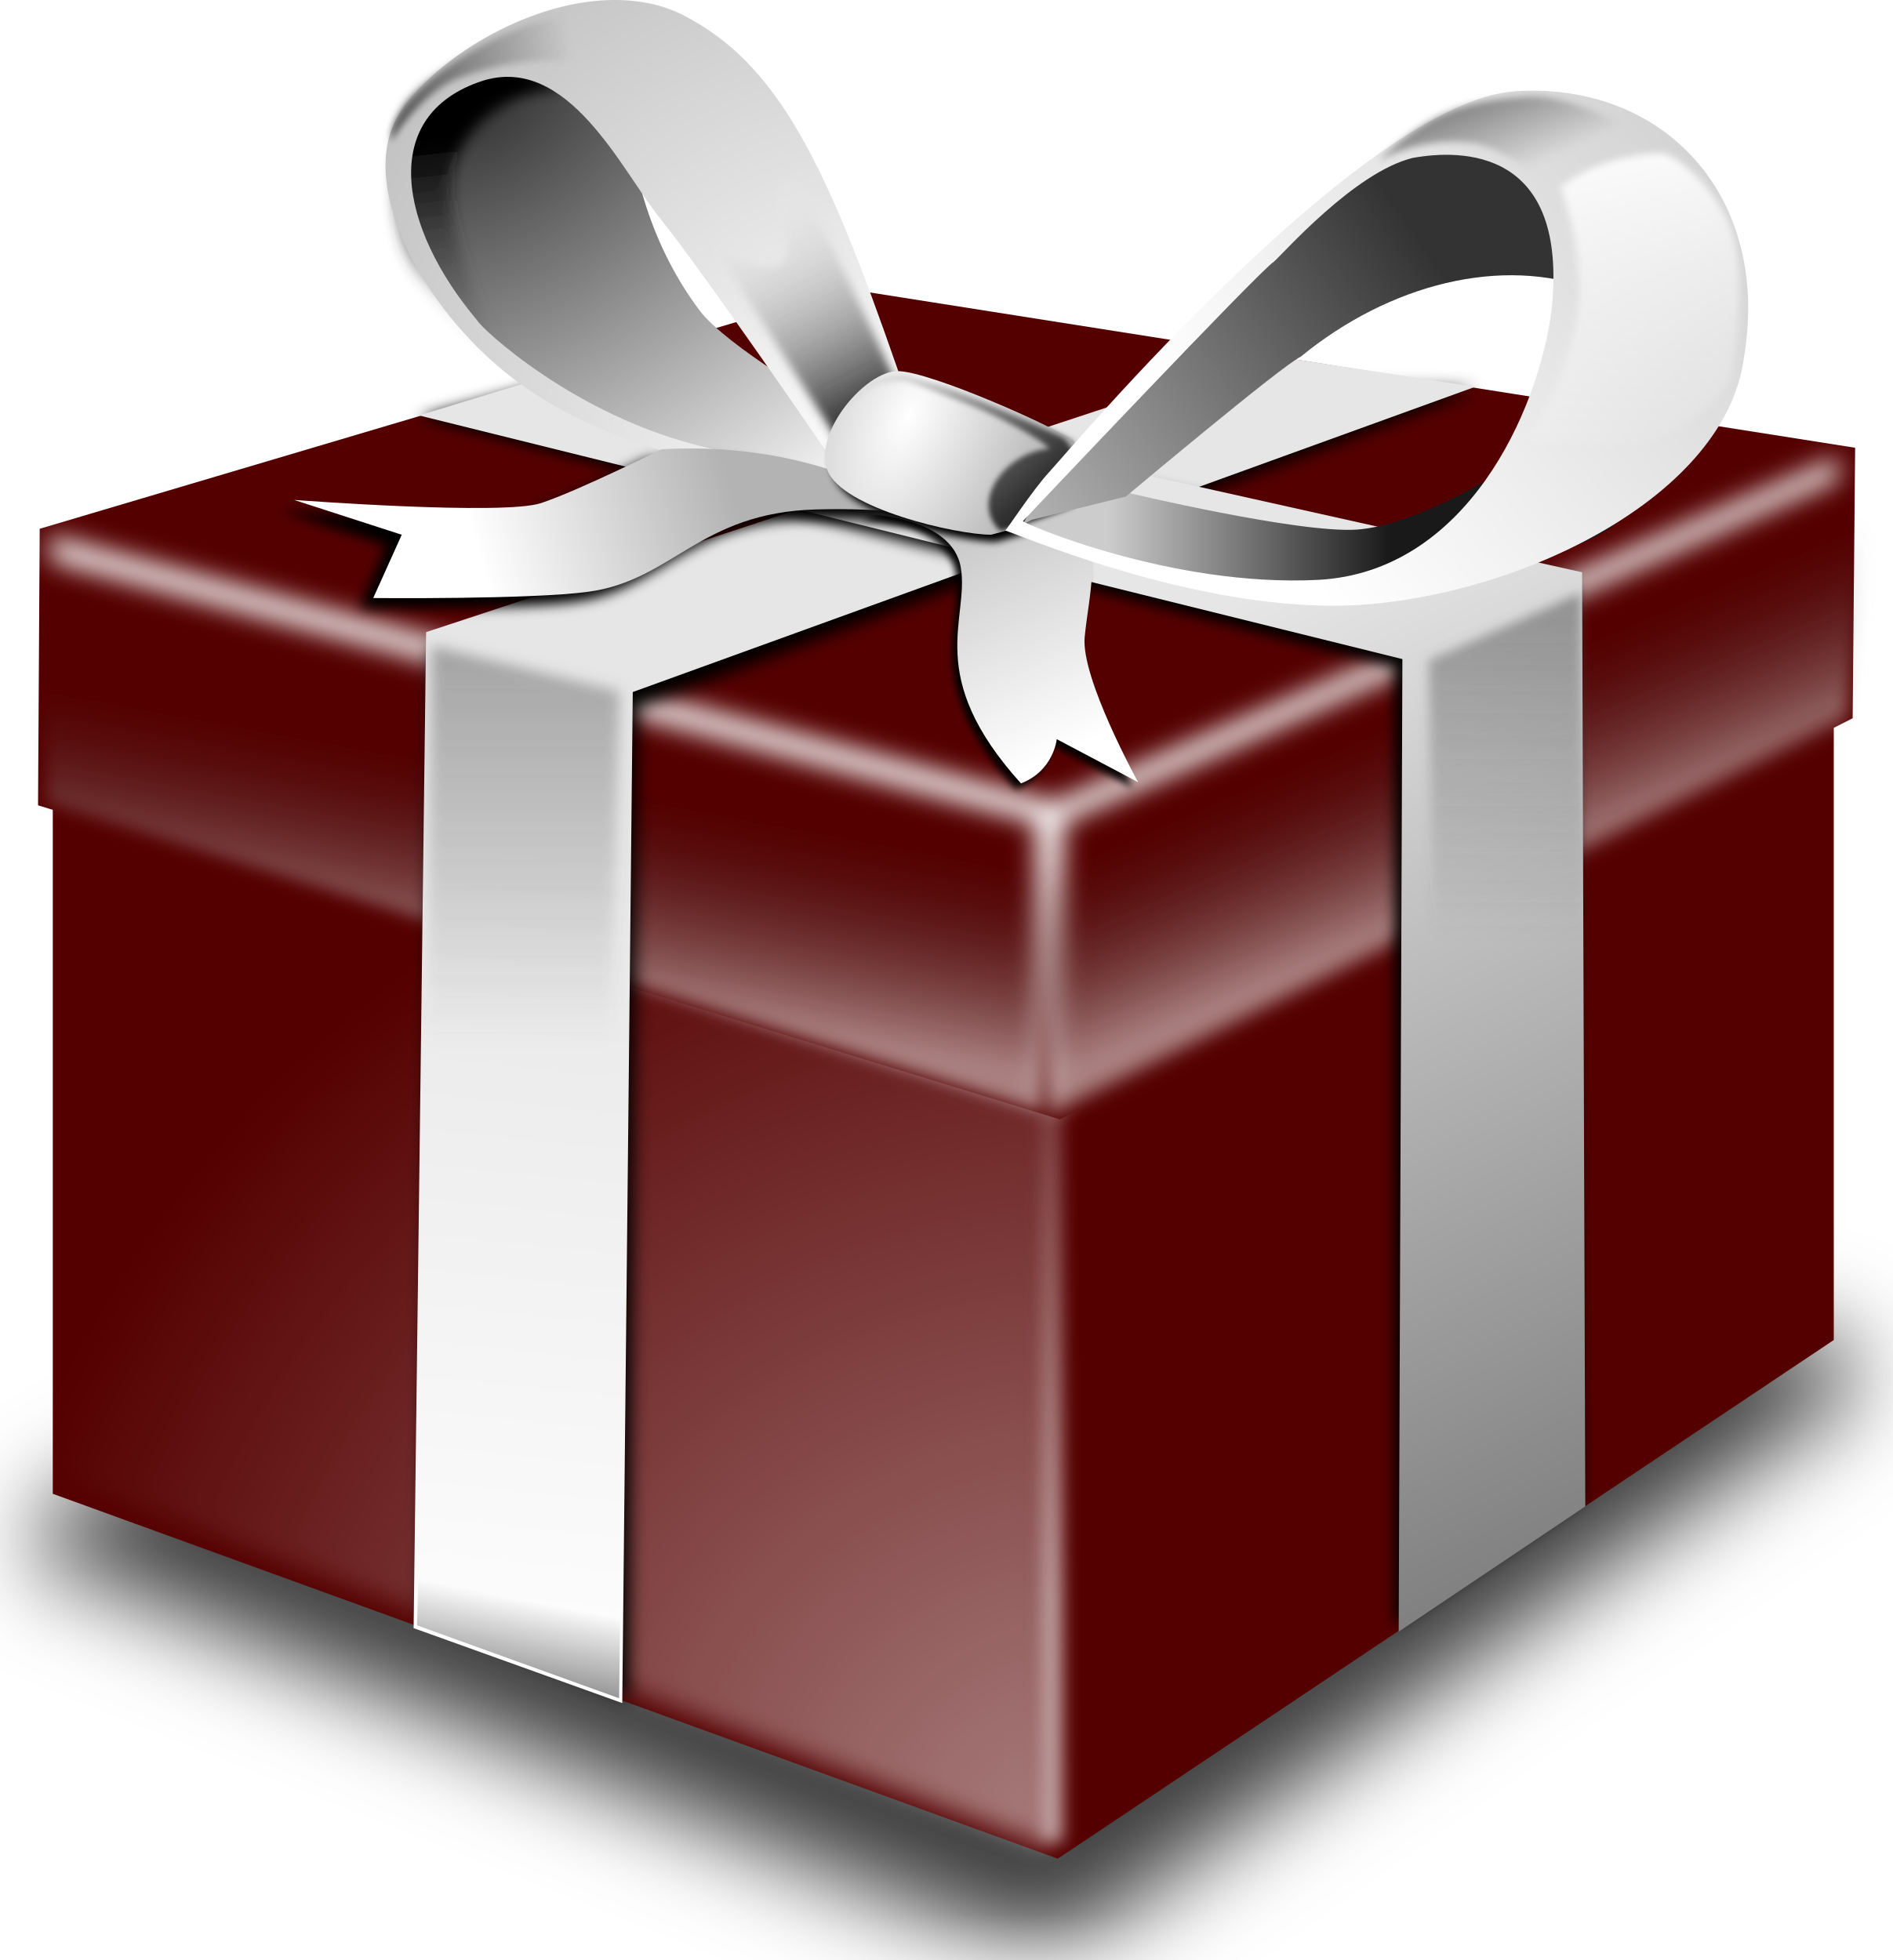
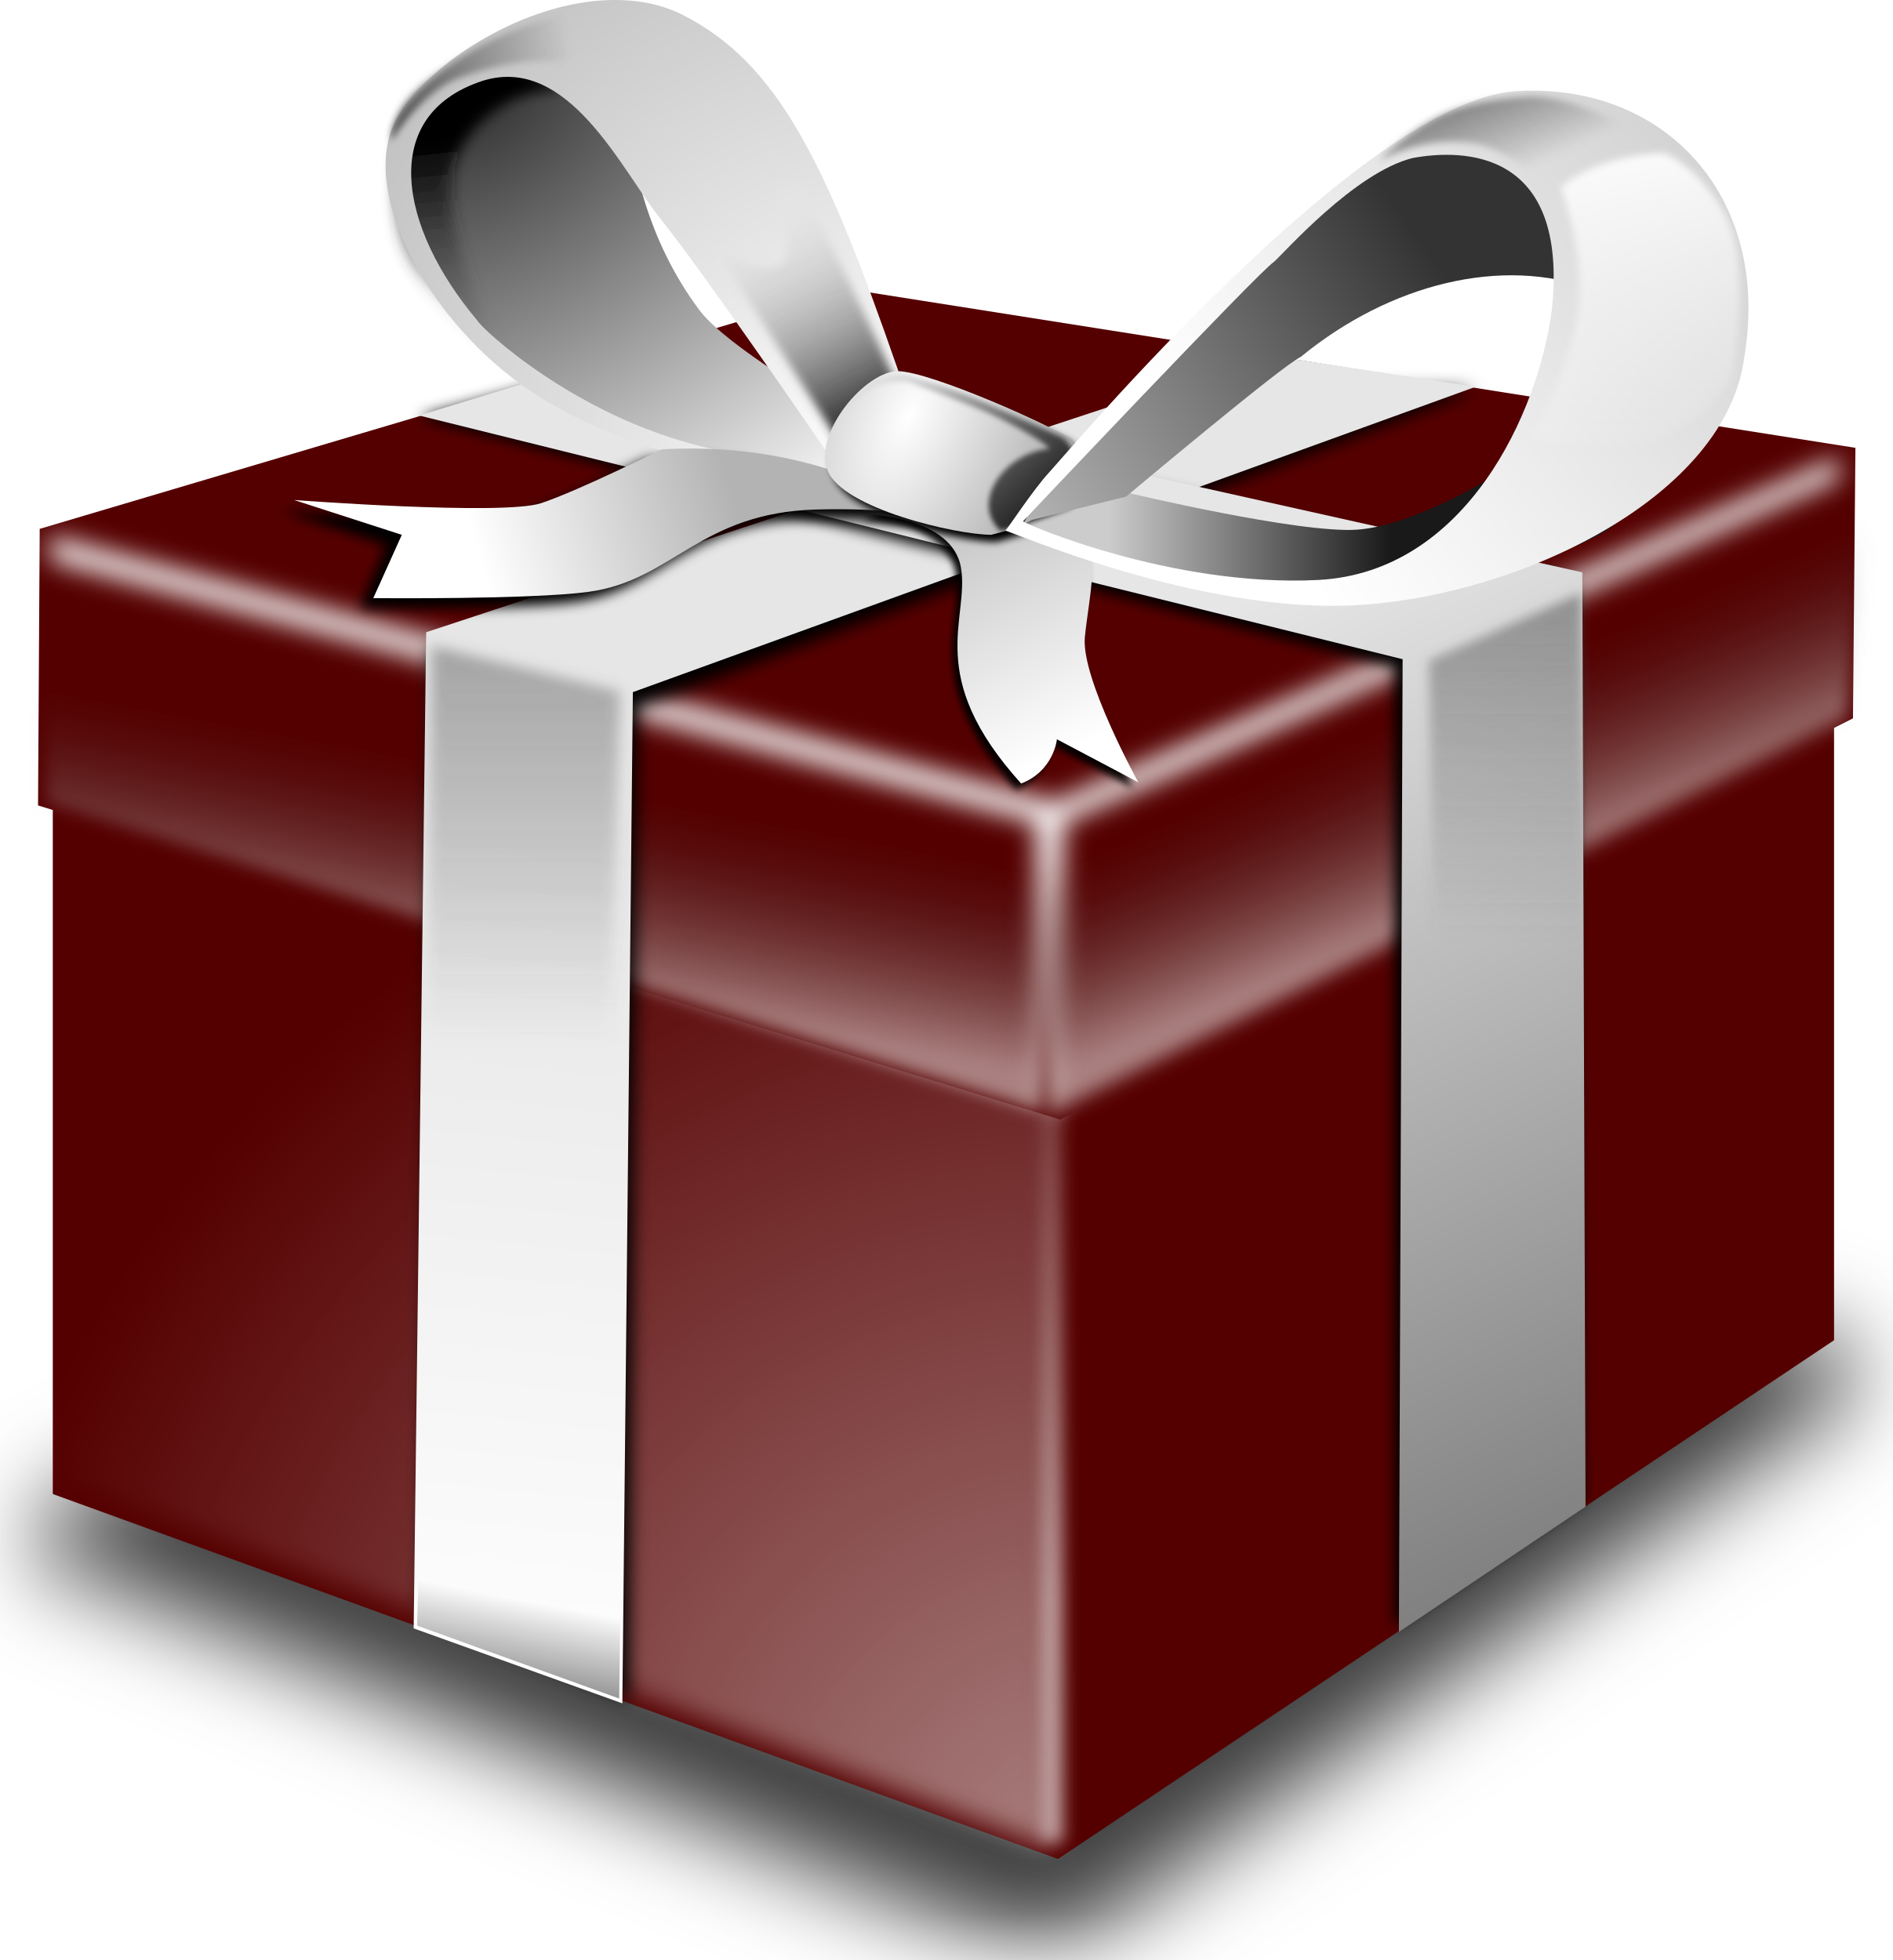
- <svg xmlns="http://www.w3.org/2000/svg" xmlns:xlink="http://www.w3.org/1999/xlink" id="svg5520" viewBox="0 0 668.13 692.11" version="1.0">
+ <svg xmlns="http://www.w3.org/2000/svg" xmlns:xlink="http://www.w3.org/1999/xlink" id="svg5520" viewBox="0 0 668 692" version="1.0">
  <defs id="defs5522">
    <filter id="filter5389">
      <feGaussianBlur id="feGaussianBlur5391" stdDeviation="0.08" />
    </filter>
    <filter id="filter5115">
      <feGaussianBlur id="feGaussianBlur5117" stdDeviation="0.07" />
    </filter>
    <linearGradient id="linearGradient5119">
      <stop id="stop5121" offset="0" />
      <stop id="stop5123" stop-opacity="0" offset="1" />
    </linearGradient>
    <filter id="filter5073">
      <feGaussianBlur id="feGaussianBlur5075" stdDeviation="0.053" />
    </filter>
    <filter id="filter4943">
      <feGaussianBlur id="feGaussianBlur4945" stdDeviation="0.105" />
    </filter>
    <filter id="filter4875">
      <feGaussianBlur id="feGaussianBlur4877" stdDeviation="0.084" />
    </filter>
    <filter id="filter5203">
      <feGaussianBlur id="feGaussianBlur5205" stdDeviation="0.149" />
    </filter>
    <filter id="filter4358" y="-.1" width="1.048" x="-.024" height="1.201">
      <feGaussianBlur id="feGaussianBlur4360" stdDeviation="0.14" />
    </filter>
    <filter id="filter4332">
      <feGaussianBlur id="feGaussianBlur4334" stdDeviation="0.08" />
    </filter>
    <filter id="filter4009">
      <feGaussianBlur id="feGaussianBlur4011" stdDeviation="0.151" />
    </filter>
    <linearGradient id="linearGradient3969">
      <stop id="stop3971" stop-color="#4d4d4d" offset="0" />
      <stop id="stop3973" stop-color="#4d4d4d" stop-opacity="0" offset="1" />
    </linearGradient>
    <filter id="filter3954">
      <feGaussianBlur id="feGaussianBlur3956" stdDeviation="0.146" />
    </filter>
    <filter id="filter3936">
      <feGaussianBlur id="feGaussianBlur3938" stdDeviation="0.191" />
    </filter>
    <filter id="filter3840">
      <feGaussianBlur id="feGaussianBlur3842" stdDeviation="0.291" />
    </filter>
    <filter id="filter4286">
      <feGaussianBlur id="feGaussianBlur4288" stdDeviation="0.18" />
    </filter>
    <linearGradient id="linearGradient4224">
      <stop id="stop4226" stop-color="#fff" offset="0" />
      <stop id="stop4228" stop-color="#4d4d4d" stop-opacity="0" offset="1" />
    </linearGradient>
    <filter id="filter3888" y="-.024" width="2.454" x="-.727" height="1.049">
      <feGaussianBlur id="feGaussianBlur3890" stdDeviation="0.157" />
    </filter>
    <linearGradient id="linearGradient3892">
      <stop id="stop3894" stop-color="#fff" offset="0" />
      <stop id="stop3896" stop-color="#fff" stop-opacity="0" offset="1" />
    </linearGradient>
    <filter id="filter4049">
      <feGaussianBlur id="feGaussianBlur4051" stdDeviation="0.287" />
    </filter>
    <filter id="filter4715" y="-.133" width="1.119" x="-.06" height="1.266">
      <feGaussianBlur id="feGaussianBlur4717" stdDeviation="2.386" />
    </filter>
    <radialGradient id="radialGradient2650" gradientUnits="userSpaceOnUse" cy="238.35" cx="985.76" gradientTransform="matrix(1.1641 -1.9754 2.046 1.2058 -614.23 1863.9)" r="11.035">
      <stop id="stop4027" stop-color="#fff" offset="0" />
      <stop id="stop4029" stop-color="#fff" stop-opacity="0" offset="1" />
    </radialGradient>
    <linearGradient id="linearGradient2652" x1="1002.9" xlink:href="#linearGradient3892" gradientUnits="userSpaceOnUse" x2="1002.9" y1="233.49" y2="218.97" />
    <linearGradient id="linearGradient2654" x1="991.58" xlink:href="#linearGradient4224" gradientUnits="userSpaceOnUse" y1="219.12" gradientTransform="translate(16.514 -35.636)" x2="992.39" y2="214.7" />
    <linearGradient id="linearGradient2656" x1="1002.8" xlink:href="#linearGradient3892" gradientUnits="userSpaceOnUse" y1="215.93" gradientTransform="translate(16.514 -35.636)" x2="1003.1" y2="223.38" />
    <linearGradient id="linearGradient2660" x1="991.58" xlink:href="#linearGradient4224" gradientUnits="userSpaceOnUse" y1="219.12" gradientTransform="translate(30.258 -36.49)" x2="992.39" y2="214.7" />
    <linearGradient id="linearGradient2666" x1="991.1" xlink:href="#linearGradient3969" gradientUnits="userSpaceOnUse" y1="208.36" gradientTransform="translate(16.514 -35.636)" x2="991.1" y2="220.49" />
    <linearGradient id="linearGradient2670" x1="991.1" xlink:href="#linearGradient3969" gradientUnits="userSpaceOnUse" y1="208.36" gradientTransform="translate(22.384 -.58596)" x2="991.1" y2="220.49" />
    <linearGradient id="linearGradient2672" x1="999.14" gradientUnits="userSpaceOnUse" y1="206.81" gradientTransform="translate(17.482 -35.69)" x2="1003" y2="213.36">
      <stop id="stop4364" stop-color="#b3b3b3" offset="0" />
      <stop id="stop4366" stop-color="#fff" offset="1" />
    </linearGradient>
    <linearGradient id="linearGradient2674" y2="164.62" gradientUnits="userSpaceOnUse" y1="170.13" x2="1006.1" x1="1006.7">
      <stop id="stop5135" stop-color="#7f7f7f" stop-opacity="0" offset="0" />
      <stop id="stop5137" offset="1" />
    </linearGradient>
    <linearGradient id="linearGradient2680" y2="165.69" gradientUnits="userSpaceOnUse" y1="170.63" x2="1013" x1="1015.5">
      <stop id="stop4893" stop-color="#333" offset="0" />
      <stop id="stop4895" stop-color="#fff" stop-opacity="0" offset="1" />
    </linearGradient>
    <linearGradient id="linearGradient2686" y2="169.45" gradientUnits="userSpaceOnUse" y1="174.22" x2="1015.7" x1="1019.5">
      <stop id="stop4951" offset="0" />
      <stop id="stop4953" stop-opacity="0" offset="1" />
    </linearGradient>
    <linearGradient id="linearGradient2688" y2="174.3" gradientUnits="userSpaceOnUse" y1="166.91" x2="1017.1" x1="1027.7">
      <stop id="stop4817" stop-color="#333" offset="0" />
      <stop id="stop4819" stop-color="#ccc" offset="1" />
    </linearGradient>
    <linearGradient id="linearGradient2690" y2="174.4" gradientUnits="userSpaceOnUse" y1="164.83" x2="1025.1" x1="1036.5">
      <stop id="stop4809" stop-color="#ccc" offset="0" />
      <stop id="stop4811" stop-color="#fff" offset="1" />
    </linearGradient>
    <linearGradient id="linearGradient2692" x1="1004.5" xlink:href="#linearGradient5119" gradientUnits="userSpaceOnUse" x2="1008.6" y1="162.97" y2="162.04" />
    <linearGradient id="linearGradient2694" x1="1006.5" xlink:href="#linearGradient5119" gradientUnits="userSpaceOnUse" y1="161.72" gradientTransform="translate(22.425 .7176)" x2="1008.2" y2="163.86" />
    <linearGradient id="linearGradient2696" y2="171.9" gradientUnits="userSpaceOnUse" y1="164.11" x2="1032.4" x1="1031.8">
      <stop id="stop5295" stop-color="#fff" offset="0" />
      <stop id="stop5297" stop-color="#fff" stop-opacity="0" offset="1" />
    </linearGradient>
    <linearGradient id="linearGradient2706" x1="1020.7" gradientUnits="userSpaceOnUse" y1="173.07" gradientTransform="matrix(15.815 0 0 15.815 -15731 -2436.6)" x2="1027" y2="173.07">
      <stop id="stop5399" stop-color="#ccc" offset="0" />
      <stop id="stop5401" stop-color="#191919" offset="1" />
    </linearGradient>
    <radialGradient id="radialGradient2709" gradientUnits="userSpaceOnUse" cy="205.93" cx="999.93" gradientTransform="matrix(55.986 25.92 -51.367 110.96 -45063 -48503)" r="2.865">
      <stop id="stop4803" stop-color="#fff" offset="0" />
      <stop id="stop4805" offset="1" />
    </radialGradient>
    <linearGradient id="linearGradient2714" x1="1012.3" gradientUnits="userSpaceOnUse" y1="172.48" gradientTransform="matrix(15.815 0 0 15.815 -15731 -2436.6)" x2="1006.7" y2="174.09">
      <stop id="stop2957" stop-color="#b3b3b3" offset="0" />
      <stop id="stop2959" stop-color="#fff" offset="1" />
    </linearGradient>
    <radialGradient id="radialGradient2717" gradientUnits="userSpaceOnUse" cy="209.14" cx="990.44" gradientTransform="matrix(-28.792 -35.184 33.772 -27.637 21787 40907)" r="5.838">
      <stop id="stop4206" stop-color="#fff" offset="0" />
      <stop id="stop4208" stop-color="#b3b3b3" offset="1" />
    </radialGradient>
    <linearGradient id="linearGradient2726" x1="990.99" gradientUnits="userSpaceOnUse" y1="237.27" gradientTransform="matrix(15.815 0 0 15.815 -15470 -3000.2)" x2="991.81" y2="232.99">
      <stop id="stop4017" offset="0" />
      <stop id="stop4019" stop-opacity="0" offset="1" />
    </linearGradient>
    <radialGradient id="radialGradient2730" gradientUnits="userSpaceOnUse" cy="164.89" cx="1006.3" gradientTransform="matrix(15.657 27.812 -42.83 24.111 -8504.3 -31809)" r="5.473">
      <stop id="stop4825" stop-color="#333" offset="0" />
      <stop id="stop4827" stop-color="#efefef" offset="1" />
    </radialGradient>
    <linearGradient id="linearGradient2733" x1="1007.9" gradientUnits="userSpaceOnUse" y1="210.21" gradientTransform="matrix(15.815 0 0 15.815 -15470 -3000.2)" x2="1020" y2="235.48">
      <stop id="stop4306" stop-color="#e6e6e6" offset="0" />
      <stop id="stop4308" stop-color="#666" offset="1" />
    </linearGradient>
    <linearGradient id="linearGradient2738" x1="994.01" gradientUnits="userSpaceOnUse" y1="235.88" gradientTransform="matrix(15.815 0 0 15.815 -15470 -3000.2)" x2="996.02" y2="216.38">
      <stop id="stop3960" stop-color="#fff" offset="0" />
      <stop id="stop3962" stop-color="#e6e6e6" offset="1" />
    </linearGradient>
  </defs>
  <g id="layer1" transform="translate(-20.219 -117.73)">
    <path id="path4665" opacity=".756" d="m1281.8 669.91l53.2 20.64 42.7-29.39-53.2-13.65-42.7 22.4z" fill-rule="evenodd" transform="matrix(6.968 0 0 7.1641 -8911.7 -4137.4)" filter="url(#filter4715)" />
    <path id="path3105" fill-rule="evenodd" fill="#500" d="m38.852 368.18v277.03l354.81 128.85 273.95-183.15v-263.18l-281.65 149.29-347.11-108.84z" />
    <path id="path3107" opacity=".525" d="m997.28 194.51l22.12 8.26v-17.07l-22.12-6.72v15.53z" fill-rule="evenodd" transform="matrix(15.815 0 0 15.815 -15731 -2436.6)" filter="url(#filter4049)" fill="url(#radialGradient2650)" />
    <rect id="rect3109" opacity=".522" transform="matrix(18.002 0 0 18.002 -17663 -3520.4)" height="15.805" filter="url(#filter3888)" width=".439" y="222.42" x="1002.7" fill="url(#linearGradient2652)" />
    <path id="path3111" fill="#500" d="m319.5 219.77l355.65 56.07-0.87 95.52-279.89 141.64-360.74-110.9 0.584-97.65 285.27-84.68z" />
    <path id="path3113" opacity=".5" d="m996.92 175.07l0.09 4.36 22.19 6.9 0.1-5.08-22.38-6.18z" fill-rule="evenodd" transform="matrix(15.815 0 0 15.815 -15731 -2436.6)" filter="url(#filter4286)" fill="url(#linearGradient2654)" />
    <path id="path3115" d="m997.08 173.49l22.42 5.94 17.5-7.69v0.46l-17.3 7.67-0.1 6.23h-0.5v-6.23l-21.99-5.85-0.03-0.53z" fill-rule="evenodd" transform="matrix(15.815 0 0 15.815 -15731 -2436.6)" filter="url(#filter3840)" fill="url(#linearGradient2656)" />
    <path id="path3117" filter="url(#filter3936)" fill-rule="evenodd" transform="matrix(15.815 0 0 15.815 -15731 -2436.6)" d="m1023.9 170.19l-18.3 5.78-0.2 21.61 4.6 1.87 0.2-22.15 18.7-7.08-5-0.03z" />
    <path id="path3119" fill-rule="evenodd" fill="url(#linearGradient2738)" d="m467.13 243.06l-296.48 97.89-4.41 351.7 73.66 26.47 3.71-357.02 297.45-107.8-73.93-11.24z" />
    <path id="path3121" opacity=".5" d="m1014.7 176.33l0.4 4.61 17.8 4.54 0.1-5.09-18.3-4.06z" fill-rule="evenodd" transform="matrix(-15.815 3.8478 0 15.815 16726 -6396.6)" filter="url(#filter4286)" fill="url(#linearGradient2660)" />
    <path id="path3123" filter="url(#filter3954)" fill-rule="evenodd" transform="matrix(15.815 0 0 15.815 -15731 -2436.6)" d="m1005.3 170.83l21.8 5.57v21.42l4.2-2.82-0.2-20.54-21.6-4.75-4.2 1.12z" />
    <path id="path3125" fill-rule="evenodd" fill="url(#linearGradient2733)" d="m168.16 264.43l347.16 86.04-1.31 343.43 65.88-44.22-1.13-329.87-342.1-76.34-68.5 20.96z" />
    <path id="path3127" fill-rule="evenodd" fill="url(#radialGradient2730)" d="m244.01 172.71s3.45 28.5 23.26 54.73c9.4 12.45 45.83 33.52 45.83 33.52l19.85 23.94s-20.53 6.85-30.79 5.48-61.17-16.14-80.32-27.09c-19.16-10.94-53.36-49.52-55.42-58.42-2.05-8.89-11.5-32.01-3.29-47.07 8.21-15.05 24.1-22.03 28.89-22.72 4.79-0.68 49.94 22.58 49.94 22.58l2.05 15.05z" />
    <path id="path3129" opacity=".591" d="m1005.6 175.93l4.2 1.02-0.3 11.59-4-3.55 0.1-9.06z" fill-rule="evenodd" transform="matrix(15.815 0 0 15.815 -15731 -2436.6)" filter="url(#filter4009)" fill="url(#linearGradient2666)" />
    <path id="path3131" fill-rule="evenodd" fill="url(#linearGradient2726)" d="m168.62 651.7l-1.18 39.97 71.34 25.75 0.59-44.11-70.75-21.61z" />
    <path id="path3133" opacity=".674" d="m1011.5 210.58l4.1 1.82-0.2 11.19-4-3.55 0.1-9.46z" fill-rule="evenodd" transform="matrix(-13.1 0 0 13.1 13829 -2431.5)" filter="url(#filter4009)" fill="url(#linearGradient2670)" />
    <g id="g3135" transform="matrix(15.741 1.5274 -1.5274 15.741 -15388 -3975.6)" fill-rule="evenodd">
      <path id="path3137" opacity=".953" filter="url(#filter4332)" d="m1015 173.21s1.9-0.14 2.2 0.99-0.6 2.48 1.8 4.67c0.7-0.36 0.7-1.06 0.7-1.06l1.9 0.77s-1.5-2.19-1.5-3.11c0-0.91 0.2-2.05-0.4-2.4-0.7-0.35-3.8-0.35-3.8-0.35l-0.9 0.49z" />
      <path id="path3139" fill="url(#linearGradient2672)" d="m1015.1 173.08s1.9-0.14 2.2 0.99-0.6 2.47 1.8 4.66c0.7-0.35 0.7-1.06 0.7-1.06l1.9 0.78s-1.5-2.19-1.5-3.11 0.2-2.05-0.4-2.4c-0.7-0.36-3.8-0.36-3.8-0.36l-0.9 0.5z" />
    </g>
    <path id="path3141" filter="url(#filter4358)" fill-rule="evenodd" transform="matrix(15.815 0 0 15.815 -15731 -2436.6)" d="m1010.4 171.77s-1.8 0.92-2.7 1.2c-0.8 0.28-5.5-0.07-5.5-0.07l2.4 0.78-0.6 1.41s3.5 0.04 4.8-0.14c1.9-0.26 2.5-1.77 5.1-1.84 1.6-0.04 2.4 0.14 2.4 0.14s-2.1-1.69-5.9-1.48z" />
    <path id="path3143" d="m1008.6 163.52s-1.1-0.63-1.5-0.63c-0.5 0-2 0.58-2.1 1.36-0.2 0.79-0.4 2.42 0.3 3.36 0.8 0.95 1.9 1.94 1.9 1.94s-1.7-3.16-1-4.61c0.8-1.59 2.4-1.42 2.4-1.42z" fill-rule="evenodd" transform="matrix(15.815 0 0 15.815 -15731 -2436.6)" filter="url(#filter5203)" fill="url(#linearGradient2674)" />
    <path id="path3145" fill-rule="evenodd" fill="url(#radialGradient2717)" d="m232.25 117.91c-29.76 2.09-61.2 23.06-71.66 41.02-13.95 23.95 8.02 67.13 40.3 92.09 44.25 34.2 110.44 35.47 110.44 35.47 0-1.03 43.23 11.95 25.7-38.6-25.18-72.57-42.19-108.02-76.11-125.04-8.69-4.36-18.75-5.64-28.67-4.94zm-41.62 28.34c30.19-9.41 49.04 31.59 62.38 48.27 16.42 20.52 57.82 81.05 57.82 81.05l8.4 10.87s-4.57 0.08-50.41-10.87c-45.83-10.95-78.79-42-80.16-44.74-27.31-32.41-35.35-72.42 1.97-84.58z" />
    <path id="path3147" fill-rule="evenodd" fill="url(#linearGradient2714)" d="m253.71 276.38s-29.07 14.53-42.48 19-87.19-1.12-87.19-1.12l38.01 12.3-10.07 22.35s55.74 0.55 76.02-2.23c29.92-4.1 39.12-27.95 80.48-29.07 24.81-0.67 38.01 2.24 38.01 2.24s-33.54-26.83-92.78-23.47z" />
    <path id="path3149" filter="url(#filter4875)" fill-rule="evenodd" transform="matrix(15.815 0 0 15.815 -15731 -2436.6)" d="m1019.9 171.39s-3.1-1.43-3.8-1.43-1.9 1.37-1.5 2.21c0.3 0.85 2.8 1.44 3.6 1.44 0.7-0.18 1.3-0.4 2-0.72 0-0.45-0.3-1.5-0.3-1.5z" />
    <path id="path3151" d="m1011.9 167.01l2.8 4.38 1.4-1.04s-1.4-3.13-2.2-4.52-1.3-2.02-1.3-2.02 1.2 2.92 0.9 3.48-1.5-0.28-1.6-0.28z" fill-rule="evenodd" transform="matrix(15.815 0 0 15.815 -15731 -2436.6)" filter="url(#filter4943)" fill="url(#linearGradient2680)" />
    <path id="path3153" fill-rule="evenodd" fill="url(#radialGradient2709)" d="m398.03 272.81c-4.89-4.12-49.56-24.03-60.91-24.03s-29.91 21.66-24.76 35.07c5.16 13.41 45.39 22.7 57.77 22.7 11.03-2.83 21.05-6.33 31.98-11.35 0-7.22 2.15-15.29-4.08-22.39z" />
    <path id="path3155" fill-rule="evenodd" fill="url(#linearGradient2706)" d="m379.46 306.11s35.54 13.03 57.43 16.45 66.4 10.92 77.35 6.81c10.94-4.1 70.46-16.42 78.67-29.41 8.21-13-43.78-15.06-43.78-15.06s-29.42 18.48-49.95 19.84c-20.52 1.37-80.72-12.99-80.72-12.99l-38.31 10.26-0.69 4.1z" />
    <path id="path3157" d="m1015.6 169.98s0.4-0.17 0.7-0.07c0.4 0.13 0.7 0.18 1.6 0.57 1 0.43 1.7 0.76 1.8 0.81 0.5 0.48 0.1 0.98 0.2 1.54-0.4 0.17-1.4 0.51-1.6 0.54-0.7-0.65 0.1-1.76 1.1-1.84-0.2-0.22-1.2-0.73-1.5-0.85-0.8-0.33-1.7-0.65-1.7-0.65s-0.9-0.11-1.3 0.61c0.1-0.36 0.7-0.7 0.7-0.66z" fill-rule="evenodd" transform="matrix(15.815 0 0 15.815 -15731 -2436.6)" filter="url(#filter5073)" fill="url(#linearGradient2686)" />
    <g id="g3159" transform="matrix(15.815 0 0 15.815 -15731 -2436.6)" fill-rule="evenodd">
      <path id="path3161" fill="url(#linearGradient2688)" d="m1019 173.12l2.1-0.52s3.5-2.94 3.9-3.12c2-1.64 4.5-2.25 6.5-1.51 0 0-0.2-2.64-0.9-2.98-0.7-0.35-2.6-0.61-2.6-0.61s-2.6 1.73-2.9 2.03-4.7 4.63-4.7 4.63l-1.3 1.62-0.3 0.56 0.2-0.1z" />
      <path id="path3163" fill="url(#linearGradient2690)" d="m1029.8 163.55c-3.4 0.22-10 8.06-10.4 8.49s-1 1.37-1 1.32 4.3 1.88 7.9 1.66 8.2-2.41 8.6-5.54c0.6-3.6-1.8-6.14-5.1-5.93zm-2.3 1.49c1.1-0.2 3.5-0.22 3.1 3.42-0.3 2.25-1.9 5.82-5.2 6-3.3 0.17-6.6-1.27-6.6-1.31 0 0 5.3-5.61 5.6-5.79 0.2-0.17 1.8-2 3.1-2.32z" />
    </g>
    <path id="path3165" opacity=".558" d="m1004.7 164.66c-0.1-0.82 1.5-2.01 2.9-2.53 1.3-0.53 3-0.36 3-0.36s-1.5 0.67-2.1 1.12c-1.2-0.12-2.4 0.41-2.4 0.41s-0.7 0.28-1.4 1.36z" fill-rule="evenodd" transform="matrix(15.815 0 0 15.815 -15731 -2436.6)" filter="url(#filter5115)" fill="url(#linearGradient2692)" />
    <path id="path3167" opacity=".558" d="m1026.8 165.52c0.8-1.14 1.3-1.64 2.9-2.13 1.4-0.42 3.8 0.67 3.8 0.67s-1.3 1.37-1.9 1.83c-0.7-0.94-2.5-1.22-2.5-1.22s-1.1-0.15-2.3 0.85z" fill-rule="evenodd" transform="matrix(15.416 3.5311 -3.5311 15.416 -14738 -6002.9)" filter="url(#filter5115)" fill="url(#linearGradient2694)" />
    <path id="path3169" d="m1030.8 165.7s0.7 1.76 0.3 3.24-1 2.36-1 2.36 2 0.38 3-0.05c1-0.44 1.5-1.27 1.5-1.27s0.5-2.47-0.1-3.62-1.4-1.43-1.4-1.43-1.4 0-2.3 0.77z" fill-rule="evenodd" transform="matrix(15.815 0 0 15.815 -15731 -2436.6)" filter="url(#filter5389)" fill="url(#linearGradient2696)" />
  </g>
</svg>
